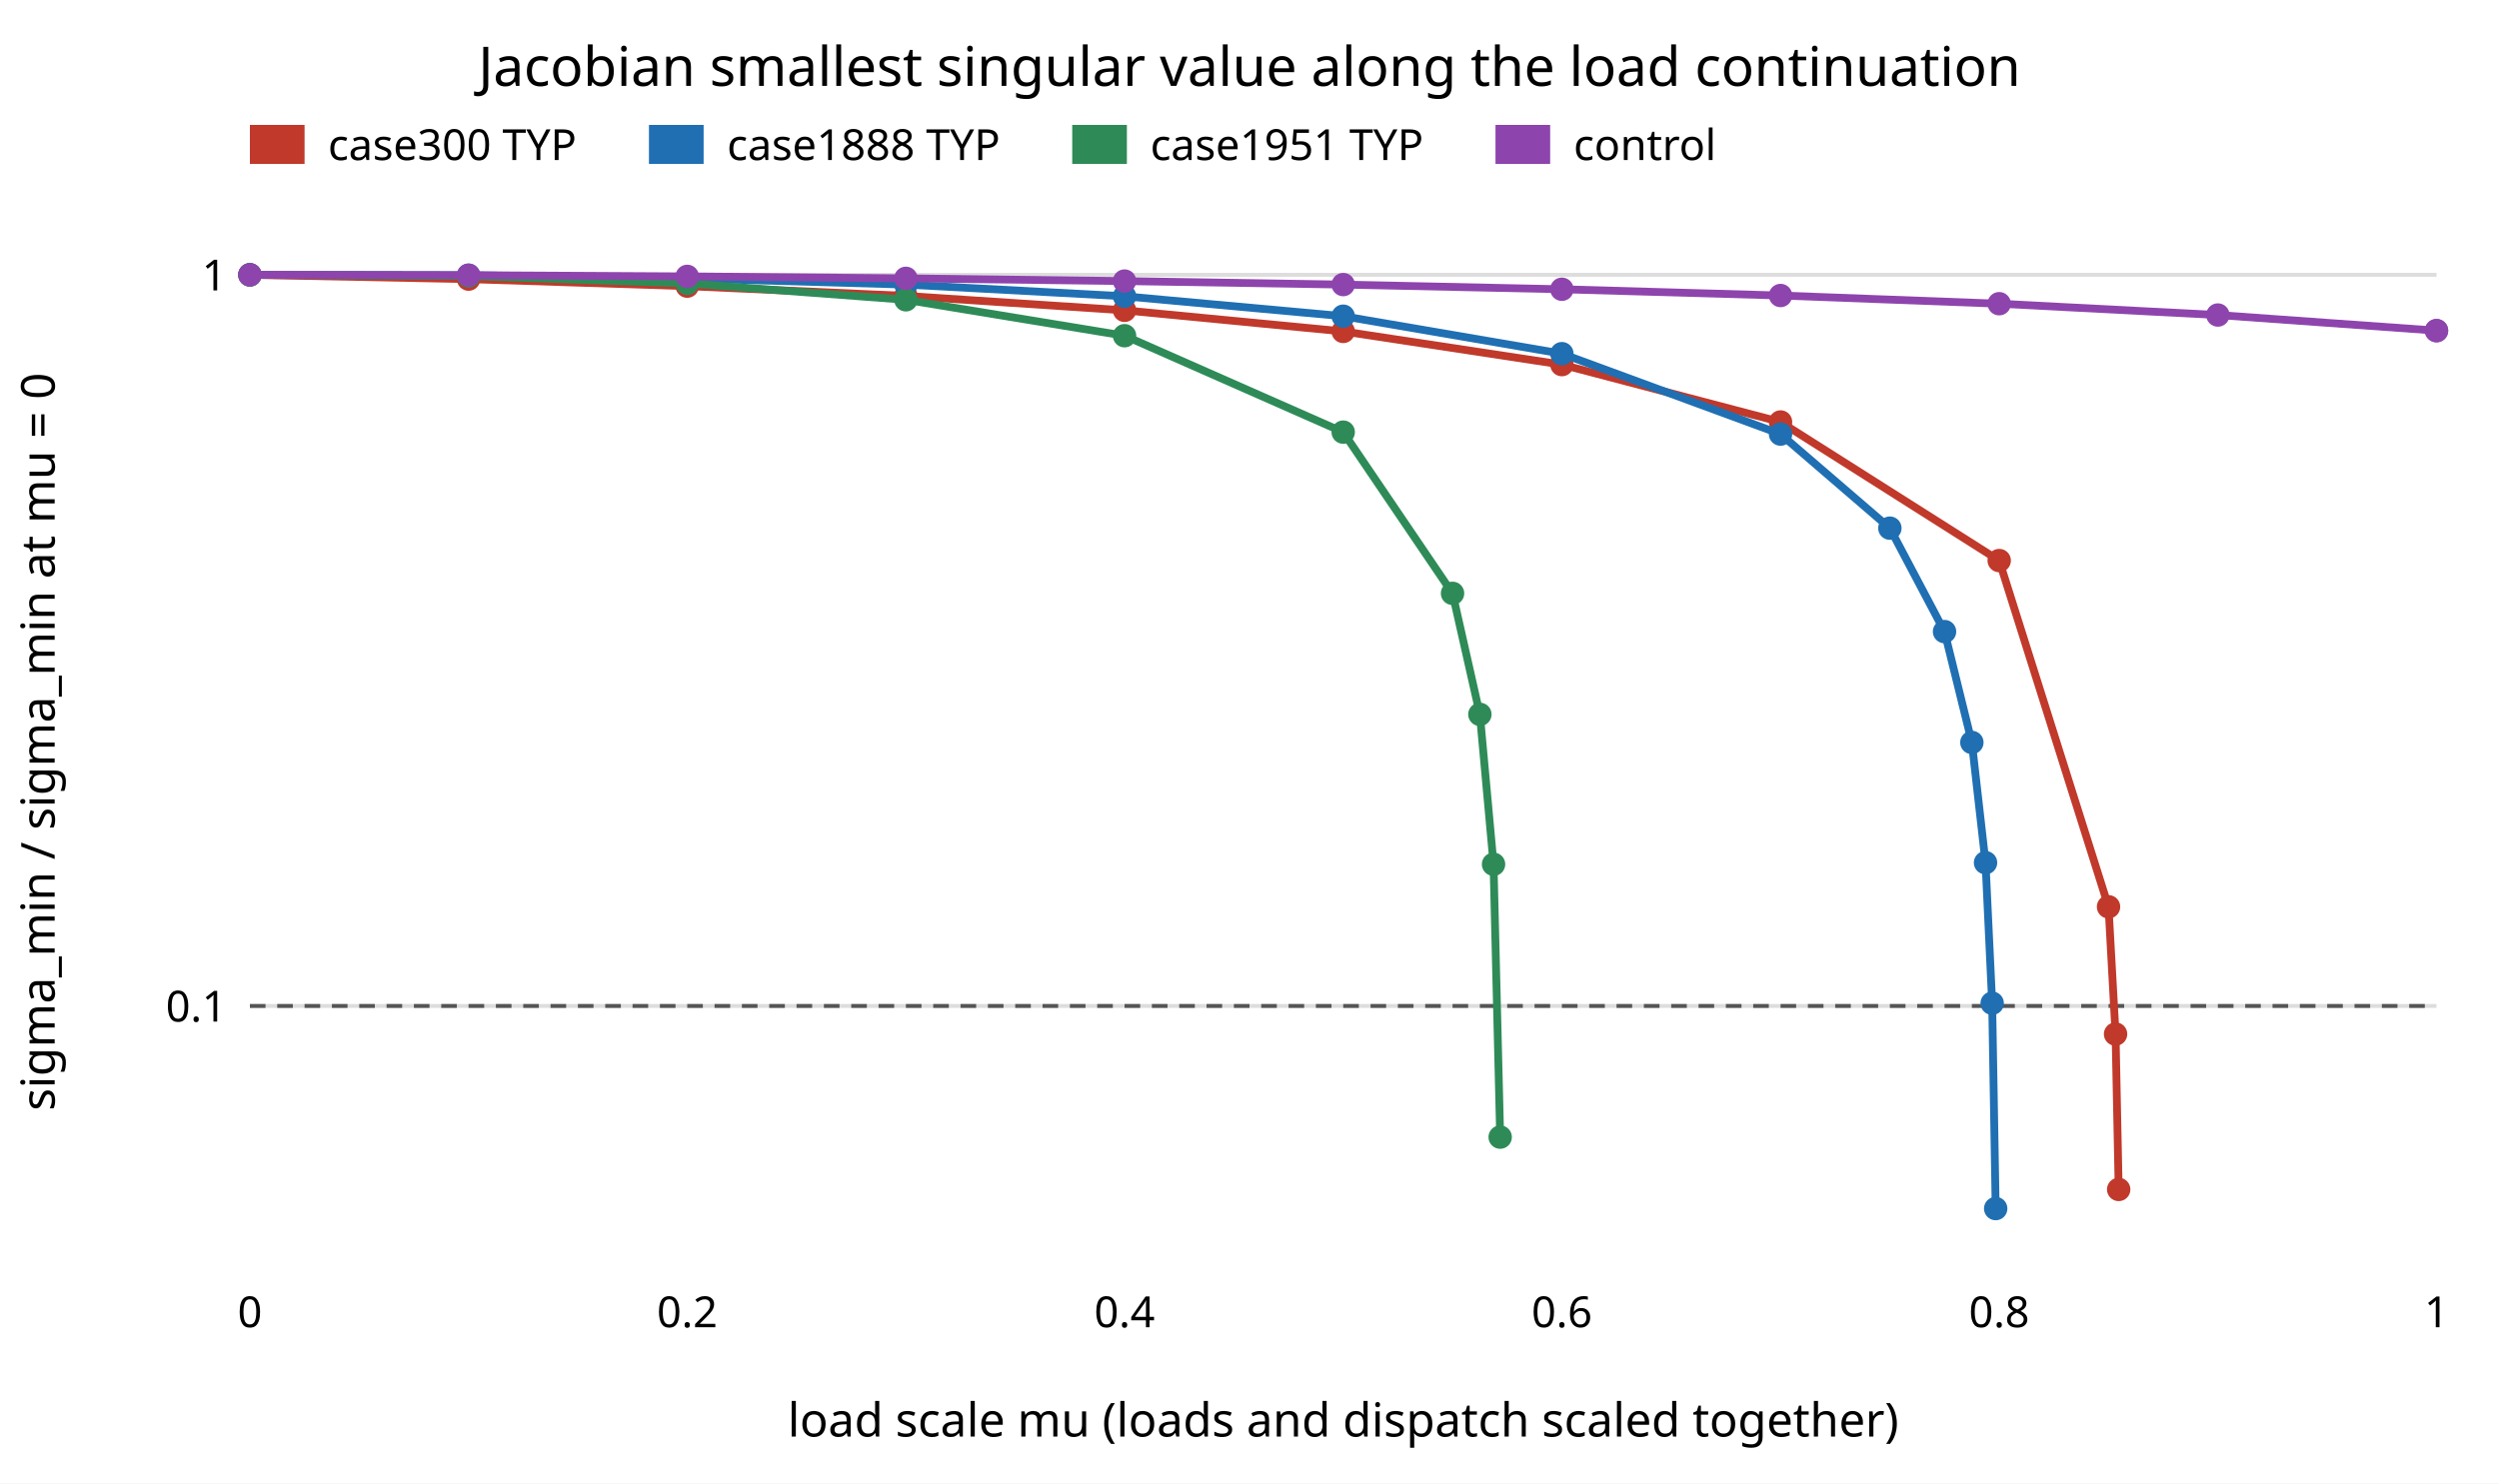
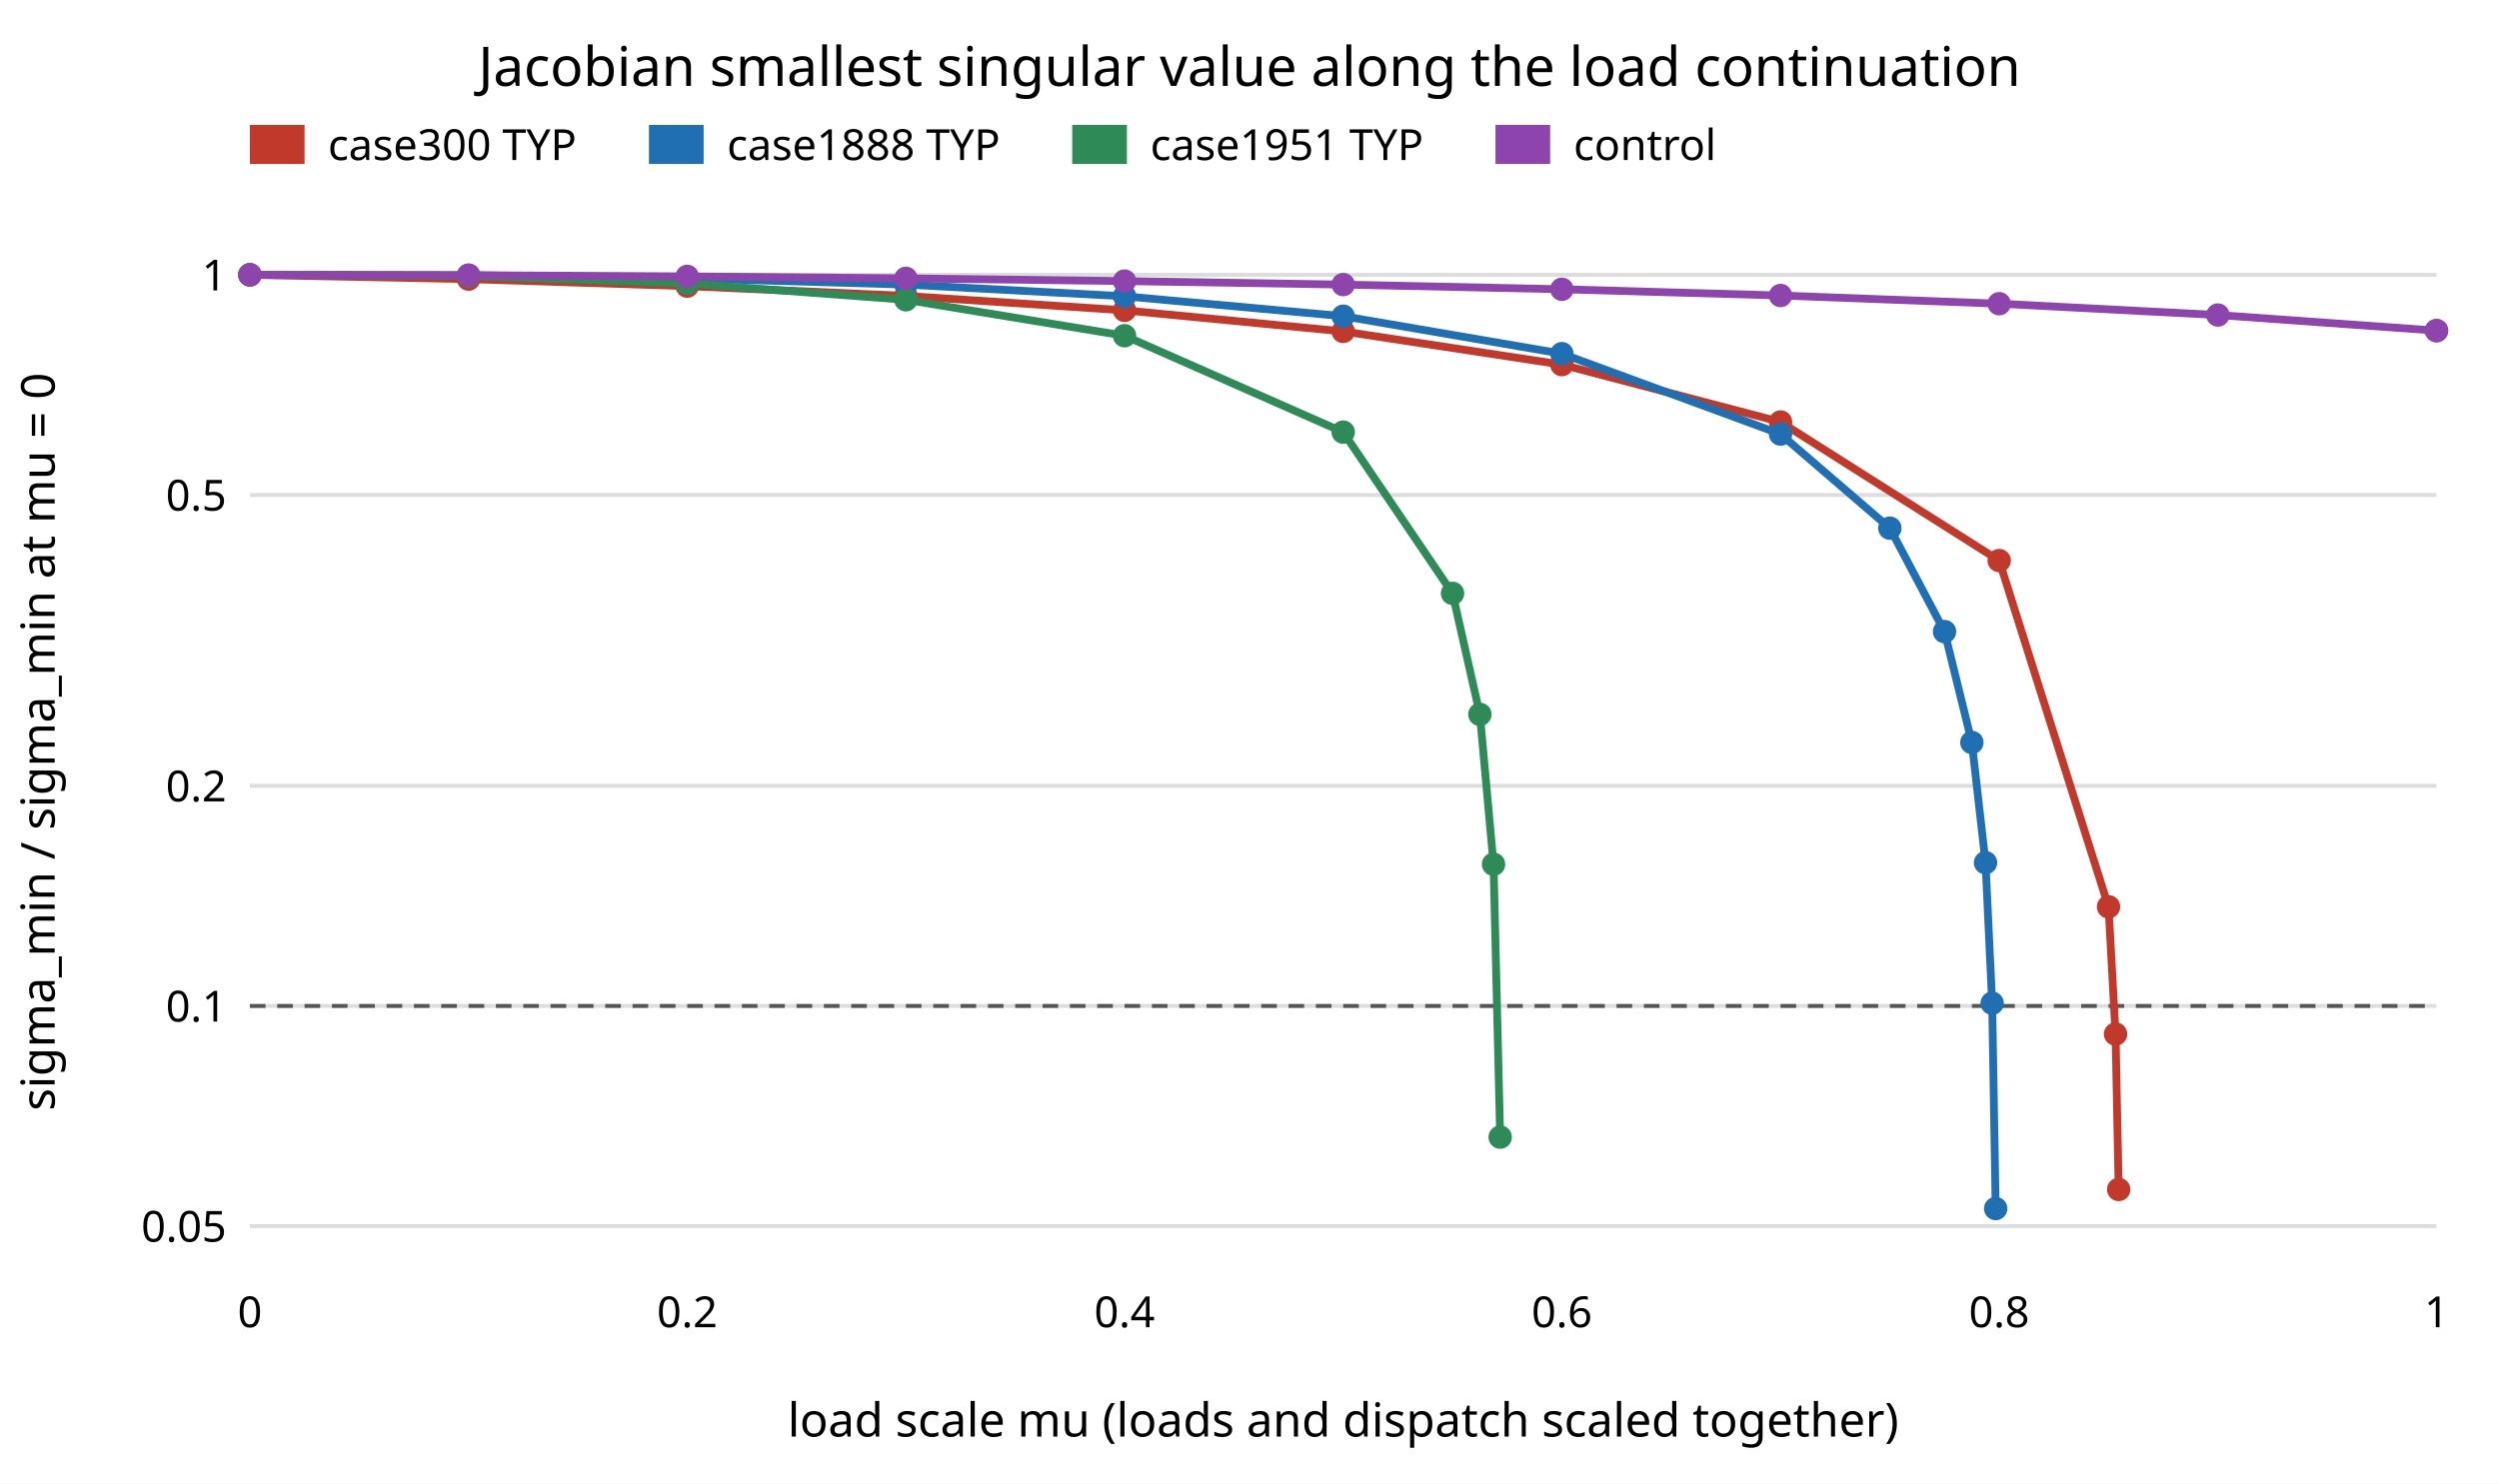
<svg xmlns="http://www.w3.org/2000/svg" viewBox="0 0 640 380" role="img" aria-label="sigma_min of the power-flow Jacobian, relative to no load, against the load scale mu: it falls towards zero where each DC dispatch's continuation stops, and stays near 1 for the control.">
  <rect width="640" height="380" fill="#fff" />
  <text x="320.0" y="22" text-anchor="middle" font-family="sans-serif" font-size="14">Jacobian smallest singular value along the load continuation</text>
+   <line x1="64" x2="624" y1="314.1" y2="314.1" stroke="#ddd" />
+   <text x="58" y="318.1" text-anchor="end" font-family="sans-serif" font-size="11">0.05</text>
  <line x1="64" x2="624" y1="257.7" y2="257.7" stroke="#ddd" />
  <text x="58" y="261.7" text-anchor="end" font-family="sans-serif" font-size="11">0.1</text>
+   <line x1="64" x2="624" y1="201.3" y2="201.3" stroke="#ddd" />
+   <text x="58" y="205.3" text-anchor="end" font-family="sans-serif" font-size="11">0.2</text>
+   <line x1="64" x2="624" y1="126.8" y2="126.8" stroke="#ddd" />
+   <text x="58" y="130.8" text-anchor="end" font-family="sans-serif" font-size="11">0.5</text>
  <line x1="64" x2="624" y1="70.4" y2="70.4" stroke="#ddd" />
  <text x="58" y="74.4" text-anchor="end" font-family="sans-serif" font-size="11">1</text>
  <text x="64.0" y="340" text-anchor="middle" font-family="sans-serif" font-size="11">0</text>
  <text x="176.0" y="340" text-anchor="middle" font-family="sans-serif" font-size="11">0.2</text>
  <text x="288.0" y="340" text-anchor="middle" font-family="sans-serif" font-size="11">0.4</text>
  <text x="400.0" y="340" text-anchor="middle" font-family="sans-serif" font-size="11">0.6</text>
  <text x="512.0" y="340" text-anchor="middle" font-family="sans-serif" font-size="11">0.8</text>
  <text x="624.0" y="340" text-anchor="middle" font-family="sans-serif" font-size="11">1</text>
  <text x="344.0" y="368" text-anchor="middle" font-family="sans-serif" font-size="12">load scale mu (loads and dispatch scaled together)</text>
  <text x="14" y="190.0" text-anchor="middle" font-family="sans-serif" font-size="12" transform="rotate(-90 14 190.0)">sigma_min / sigma_min at mu = 0</text>
  <line x1="64" x2="624" y1="257.7" y2="257.7" stroke="#555" stroke-dasharray="4 3" />
  <polyline points="64.0,70.4 120.0,71.5 176.0,73.3 232.0,75.8 288.0,79.5 344.0,84.9 400.0,93.4 456.0,108.1 512.0,143.6 540.0,232.3 541.8,264.9 542.6,304.7" fill="none" stroke="#c0392b" stroke-width="2" />
  <circle cx="64.0" cy="70.4" r="3" fill="#c0392b" />
  <circle cx="120.0" cy="71.5" r="3" fill="#c0392b" />
  <circle cx="176.0" cy="73.3" r="3" fill="#c0392b" />
  <circle cx="232.0" cy="75.8" r="3" fill="#c0392b" />
  <circle cx="288.0" cy="79.5" r="3" fill="#c0392b" />
  <circle cx="344.0" cy="84.9" r="3" fill="#c0392b" />
  <circle cx="400.0" cy="93.4" r="3" fill="#c0392b" />
  <circle cx="456.0" cy="108.1" r="3" fill="#c0392b" />
  <circle cx="512.0" cy="143.6" r="3" fill="#c0392b" />
  <circle cx="540.0" cy="232.3" r="3" fill="#c0392b" />
  <circle cx="541.8" cy="264.9" r="3" fill="#c0392b" />
  <circle cx="542.6" cy="304.7" r="3" fill="#c0392b" />
  <rect x="64" y="32" width="14" height="10" fill="#c0392b" />
  <text x="84" y="41" font-family="sans-serif" font-size="11">case300 TYP</text>
  <polyline points="64.0,70.4 120.0,70.5 176.0,71.3 232.0,72.9 288.0,75.9 344.0,81.0 400.0,90.6 456.0,111.2 484.0,135.3 498.0,161.8 505.0,190.2 508.5,221.0 510.2,257.0 511.1,309.6" fill="none" stroke="#1f6fb2" stroke-width="2" />
  <circle cx="64.0" cy="70.4" r="3" fill="#1f6fb2" />
  <circle cx="120.0" cy="70.5" r="3" fill="#1f6fb2" />
  <circle cx="176.0" cy="71.3" r="3" fill="#1f6fb2" />
  <circle cx="232.0" cy="72.9" r="3" fill="#1f6fb2" />
  <circle cx="288.0" cy="75.9" r="3" fill="#1f6fb2" />
  <circle cx="344.0" cy="81.0" r="3" fill="#1f6fb2" />
  <circle cx="400.0" cy="90.6" r="3" fill="#1f6fb2" />
  <circle cx="456.0" cy="111.2" r="3" fill="#1f6fb2" />
  <circle cx="484.0" cy="135.3" r="3" fill="#1f6fb2" />
  <circle cx="498.0" cy="161.8" r="3" fill="#1f6fb2" />
  <circle cx="505.0" cy="190.2" r="3" fill="#1f6fb2" />
  <circle cx="508.5" cy="221.0" r="3" fill="#1f6fb2" />
  <circle cx="510.2" cy="257.0" r="3" fill="#1f6fb2" />
  <circle cx="511.1" cy="309.6" r="3" fill="#1f6fb2" />
  <rect x="166.2" y="32" width="14" height="10" fill="#1f6fb2" />
  <text x="186.2" y="41" font-family="sans-serif" font-size="11">case1888 TYP</text>
  <polyline points="64.0,70.4 120.0,70.7 176.0,72.6 232.0,76.8 288.0,86.0 344.0,110.7 372.0,152.0 379.0,183.0 382.5,221.4 384.2,291.3" fill="none" stroke="#2e8b57" stroke-width="2" />
  <circle cx="64.0" cy="70.4" r="3" fill="#2e8b57" />
  <circle cx="120.0" cy="70.7" r="3" fill="#2e8b57" />
  <circle cx="176.0" cy="72.6" r="3" fill="#2e8b57" />
  <circle cx="232.0" cy="76.8" r="3" fill="#2e8b57" />
  <circle cx="288.0" cy="86.0" r="3" fill="#2e8b57" />
  <circle cx="344.0" cy="110.7" r="3" fill="#2e8b57" />
  <circle cx="372.0" cy="152.0" r="3" fill="#2e8b57" />
  <circle cx="379.0" cy="183.0" r="3" fill="#2e8b57" />
  <circle cx="382.5" cy="221.4" r="3" fill="#2e8b57" />
  <circle cx="384.2" cy="291.3" r="3" fill="#2e8b57" />
  <rect x="274.6" y="32" width="14" height="10" fill="#2e8b57" />
  <text x="294.6" y="41" font-family="sans-serif" font-size="11">case1951 TYP</text>
  <polyline points="64.0,70.4 120.0,70.5 176.0,70.8 232.0,71.3 288.0,72.0 344.0,72.9 400.0,74.1 456.0,75.7 512.0,77.8 568.0,80.7 624.0,84.7 624.0,84.7" fill="none" stroke="#8e44ad" stroke-width="2" />
  <circle cx="64.0" cy="70.4" r="3" fill="#8e44ad" />
  <circle cx="120.0" cy="70.5" r="3" fill="#8e44ad" />
  <circle cx="176.0" cy="70.8" r="3" fill="#8e44ad" />
  <circle cx="232.0" cy="71.3" r="3" fill="#8e44ad" />
  <circle cx="288.0" cy="72.0" r="3" fill="#8e44ad" />
  <circle cx="344.0" cy="72.9" r="3" fill="#8e44ad" />
  <circle cx="400.0" cy="74.1" r="3" fill="#8e44ad" />
  <circle cx="456.0" cy="75.7" r="3" fill="#8e44ad" />
  <circle cx="512.0" cy="77.8" r="3" fill="#8e44ad" />
  <circle cx="568.0" cy="80.7" r="3" fill="#8e44ad" />
  <circle cx="624.0" cy="84.7" r="3" fill="#8e44ad" />
  <circle cx="624.0" cy="84.7" r="3" fill="#8e44ad" />
  <rect x="383" y="32" width="14" height="10" fill="#8e44ad" />
  <text x="403" y="41" font-family="sans-serif" font-size="11">control</text>
</svg>
